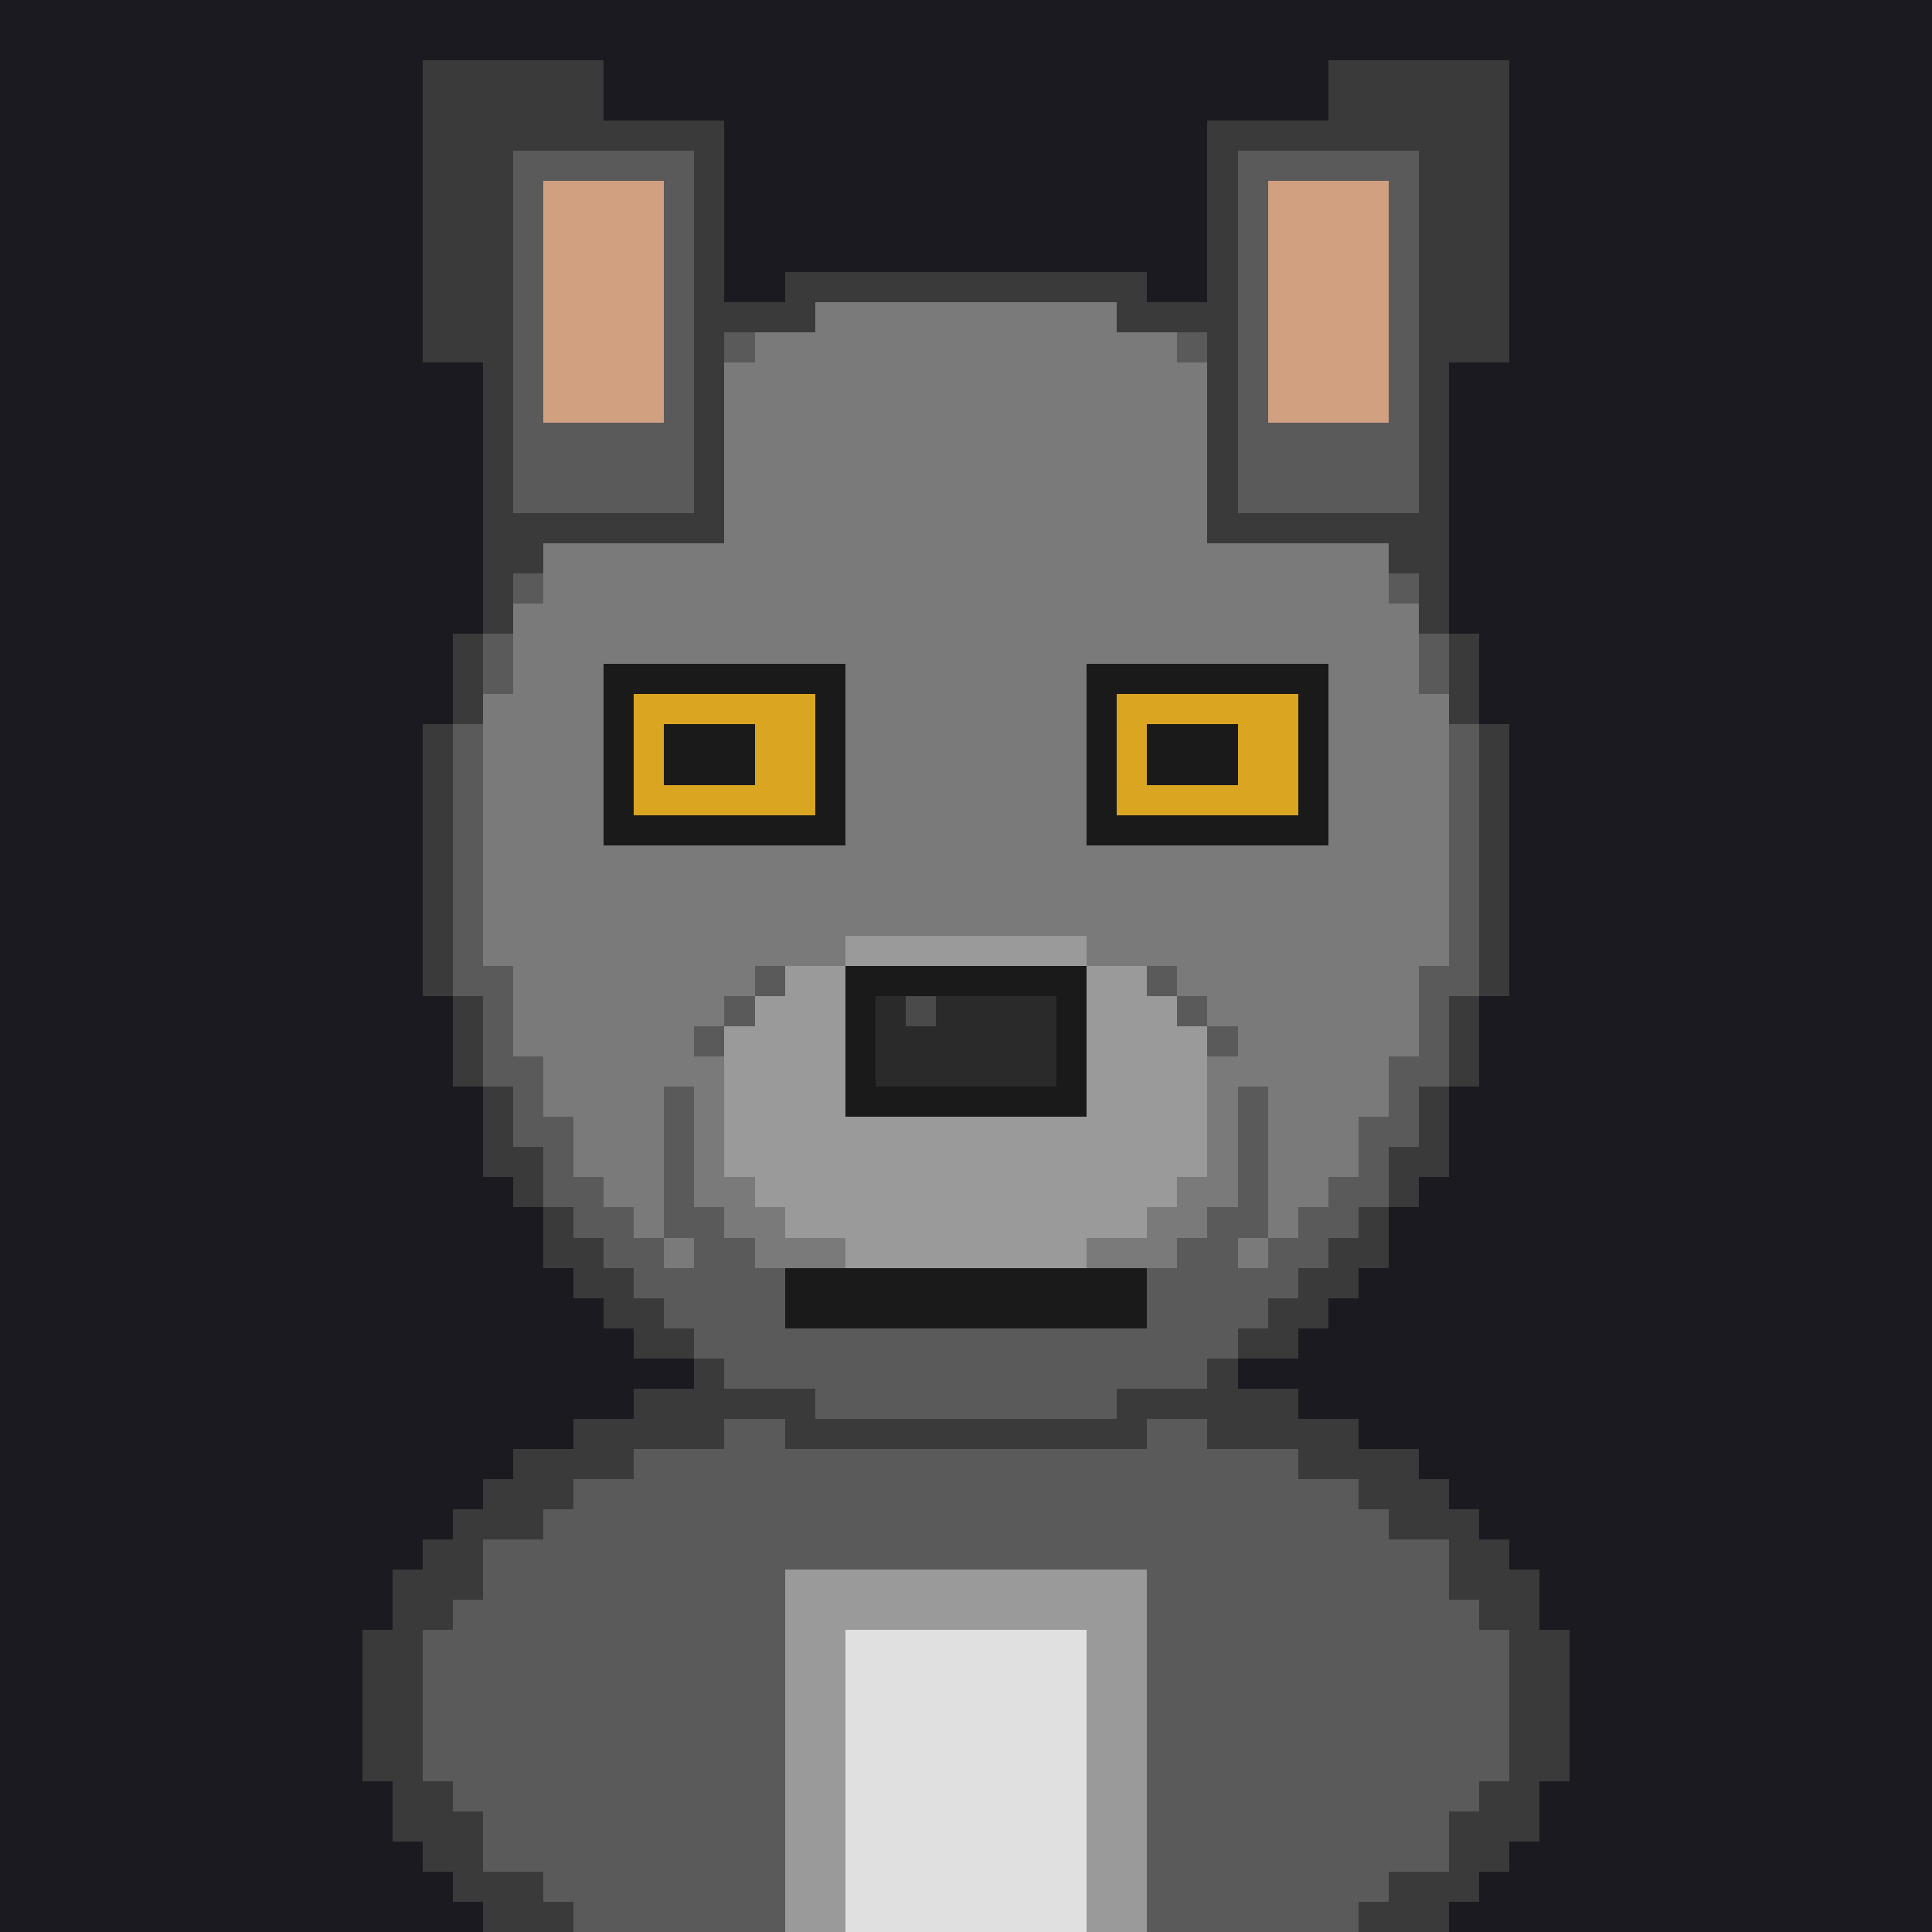
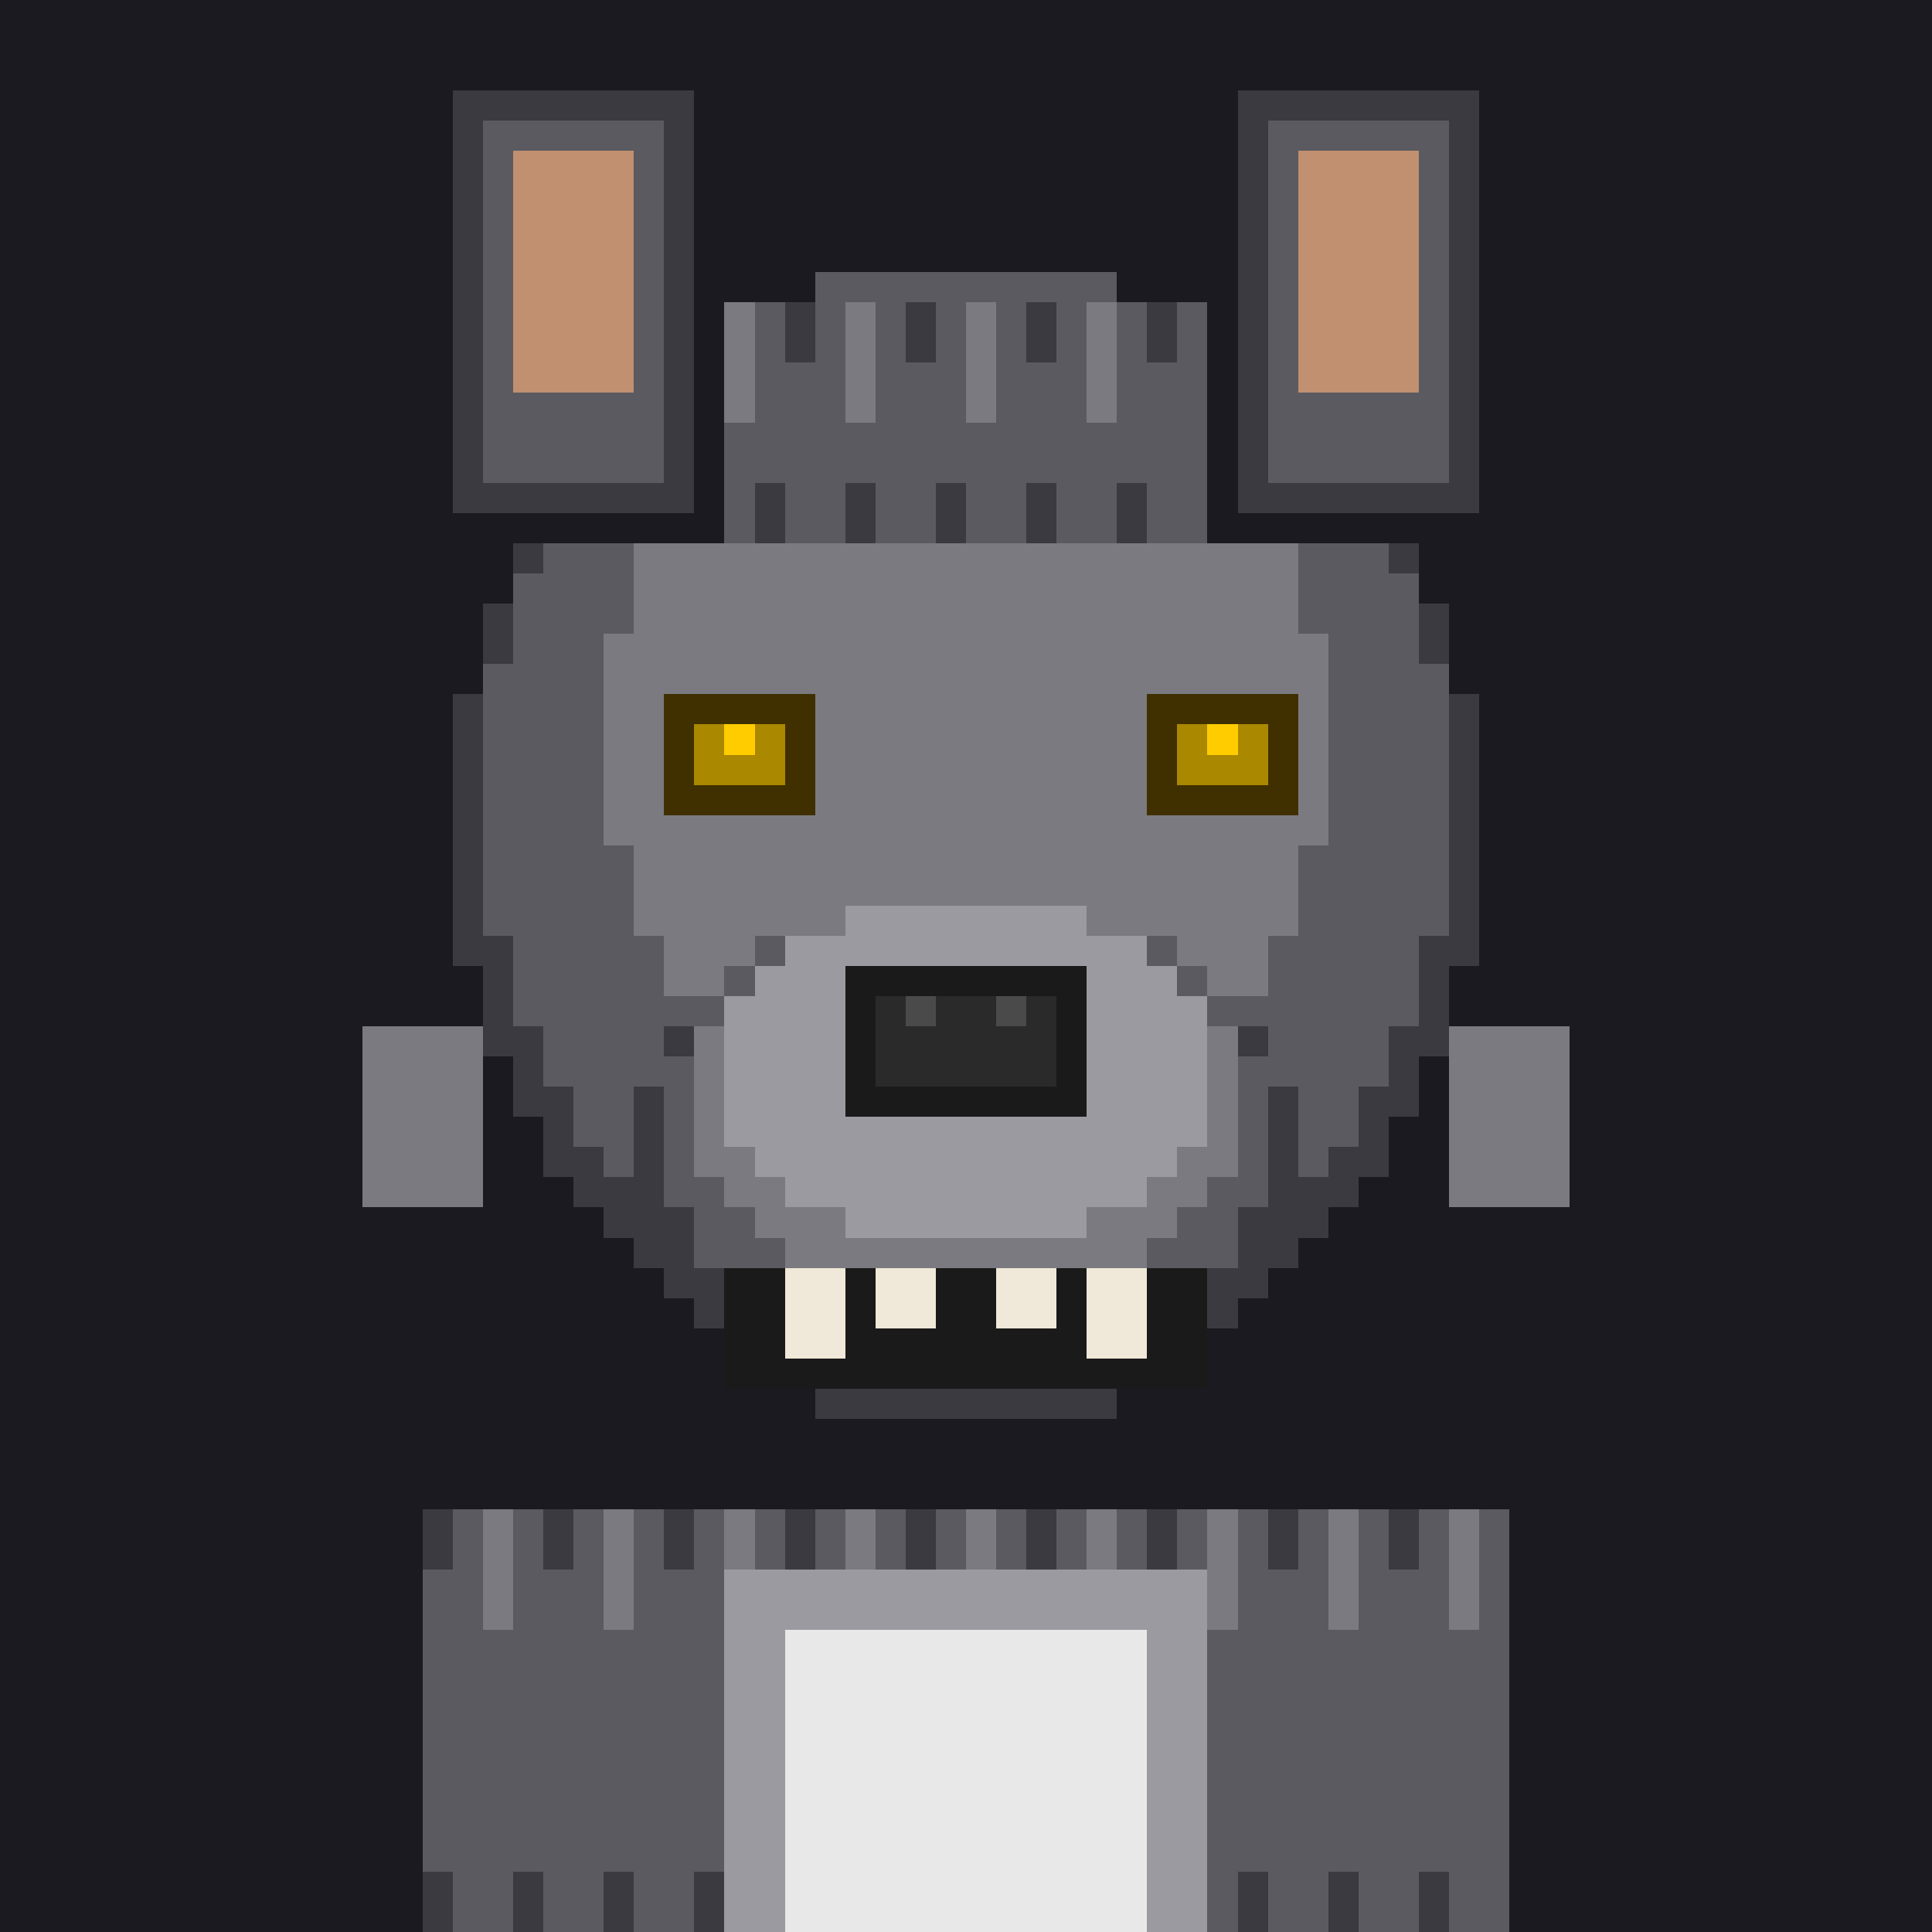
<svg xmlns="http://www.w3.org/2000/svg" viewBox="0 0 64 64" shape-rendering="crispEdges">
  <rect x="0" y="0" width="64" height="64" fill="#1a1a20" />
-   <rect x="24" y="45" width="16" height="1" fill="#3a3a3a" />
-   <rect x="21" y="46" width="22" height="1" fill="#3a3a3a" />
-   <rect x="19" y="47" width="26" height="1" fill="#3a3a3a" />
-   <rect x="17" y="48" width="30" height="1" fill="#3a3a3a" />
-   <rect x="16" y="49" width="32" height="1" fill="#3a3a3a" />
-   <rect x="15" y="50" width="34" height="1" fill="#3a3a3a" />
-   <rect x="14" y="51" width="36" height="1" fill="#3a3a3a" />
-   <rect x="13" y="52" width="38" height="1" fill="#3a3a3a" />
-   <rect x="13" y="53" width="38" height="1" fill="#3a3a3a" />
-   <rect x="12" y="54" width="40" height="1" fill="#3a3a3a" />
-   <rect x="12" y="55" width="40" height="1" fill="#3a3a3a" />
-   <rect x="12" y="56" width="40" height="1" fill="#3a3a3a" />
-   <rect x="12" y="57" width="40" height="1" fill="#3a3a3a" />
-   <rect x="12" y="58" width="40" height="1" fill="#3a3a3a" />
-   <rect x="13" y="59" width="38" height="1" fill="#3a3a3a" />
-   <rect x="13" y="60" width="38" height="1" fill="#3a3a3a" />
-   <rect x="14" y="61" width="36" height="1" fill="#3a3a3a" />
-   <rect x="15" y="62" width="34" height="1" fill="#3a3a3a" />
-   <rect x="16" y="63" width="32" height="1" fill="#3a3a3a" />
-   <rect x="17" y="64" width="30" height="1" fill="#3a3a3a" />
-   <rect x="19" y="65" width="26" height="1" fill="#3a3a3a" />
-   <rect x="21" y="66" width="22" height="1" fill="#3a3a3a" />
-   <rect x="24" y="67" width="16" height="1" fill="#3a3a3a" />
-   <rect x="24" y="47" width="16" height="1" fill="#5a5a5a" />
-   <rect x="21" y="48" width="22" height="1" fill="#5a5a5a" />
-   <rect x="19" y="49" width="26" height="1" fill="#5a5a5a" />
-   <rect x="18" y="50" width="28" height="1" fill="#5a5a5a" />
-   <rect x="16" y="51" width="32" height="1" fill="#5a5a5a" />
-   <rect x="16" y="52" width="32" height="1" fill="#5a5a5a" />
-   <rect x="15" y="53" width="34" height="1" fill="#5a5a5a" />
-   <rect x="14" y="54" width="36" height="1" fill="#5a5a5a" />
-   <rect x="14" y="55" width="36" height="1" fill="#5a5a5a" />
-   <rect x="14" y="56" width="36" height="1" fill="#5a5a5a" />
-   <rect x="14" y="57" width="36" height="1" fill="#5a5a5a" />
-   <rect x="14" y="58" width="36" height="1" fill="#5a5a5a" />
-   <rect x="15" y="59" width="34" height="1" fill="#5a5a5a" />
-   <rect x="16" y="60" width="32" height="1" fill="#5a5a5a" />
-   <rect x="16" y="61" width="32" height="1" fill="#5a5a5a" />
-   <rect x="18" y="62" width="28" height="1" fill="#5a5a5a" />
-   <rect x="19" y="63" width="26" height="1" fill="#5a5a5a" />
-   <rect x="21" y="64" width="22" height="1" fill="#5a5a5a" />
-   <rect x="24" y="65" width="16" height="1" fill="#5a5a5a" />
-   <rect x="26" y="9" width="12" height="1" fill="#3a3a3a" />
-   <rect x="24" y="10" width="16" height="1" fill="#3a3a3a" />
-   <rect x="23" y="11" width="18" height="1" fill="#3a3a3a" />
-   <rect x="21" y="12" width="22" height="1" fill="#3a3a3a" />
-   <rect x="20" y="13" width="24" height="1" fill="#3a3a3a" />
-   <rect x="19" y="14" width="26" height="1" fill="#3a3a3a" />
-   <rect x="18" y="15" width="28" height="1" fill="#3a3a3a" />
-   <rect x="18" y="16" width="28" height="1" fill="#3a3a3a" />
-   <rect x="17" y="17" width="30" height="1" fill="#3a3a3a" />
-   <rect x="16" y="18" width="32" height="1" fill="#3a3a3a" />
-   <rect x="16" y="19" width="32" height="1" fill="#3a3a3a" />
-   <rect x="16" y="20" width="32" height="1" fill="#3a3a3a" />
-   <rect x="15" y="21" width="34" height="1" fill="#3a3a3a" />
-   <rect x="15" y="22" width="34" height="1" fill="#3a3a3a" />
-   <rect x="15" y="23" width="34" height="1" fill="#3a3a3a" />
-   <rect x="14" y="24" width="36" height="1" fill="#3a3a3a" />
-   <rect x="14" y="25" width="36" height="1" fill="#3a3a3a" />
-   <rect x="14" y="26" width="36" height="1" fill="#3a3a3a" />
-   <rect x="14" y="27" width="36" height="1" fill="#3a3a3a" />
-   <rect x="14" y="28" width="36" height="1" fill="#3a3a3a" />
-   <rect x="14" y="29" width="36" height="1" fill="#3a3a3a" />
-   <rect x="14" y="30" width="36" height="1" fill="#3a3a3a" />
-   <rect x="14" y="31" width="36" height="1" fill="#3a3a3a" />
-   <rect x="14" y="32" width="36" height="1" fill="#3a3a3a" />
-   <rect x="15" y="33" width="34" height="1" fill="#3a3a3a" />
-   <rect x="15" y="34" width="34" height="1" fill="#3a3a3a" />
-   <rect x="15" y="35" width="34" height="1" fill="#3a3a3a" />
-   <rect x="16" y="36" width="32" height="1" fill="#3a3a3a" />
-   <rect x="16" y="37" width="32" height="1" fill="#3a3a3a" />
-   <rect x="16" y="38" width="32" height="1" fill="#3a3a3a" />
-   <rect x="17" y="39" width="30" height="1" fill="#3a3a3a" />
-   <rect x="18" y="40" width="28" height="1" fill="#3a3a3a" />
-   <rect x="18" y="41" width="28" height="1" fill="#3a3a3a" />
-   <rect x="19" y="42" width="26" height="1" fill="#3a3a3a" />
-   <rect x="20" y="43" width="24" height="1" fill="#3a3a3a" />
-   <rect x="21" y="44" width="22" height="1" fill="#3a3a3a" />
-   <rect x="23" y="45" width="18" height="1" fill="#3a3a3a" />
-   <rect x="24" y="46" width="16" height="1" fill="#3a3a3a" />
-   <rect x="26" y="47" width="12" height="1" fill="#3a3a3a" />
-   <rect x="27" y="10" width="10" height="1" fill="#5a5a5a" />
-   <rect x="24" y="11" width="16" height="1" fill="#5a5a5a" />
-   <rect x="23" y="12" width="18" height="1" fill="#5a5a5a" />
-   <rect x="22" y="13" width="20" height="1" fill="#5a5a5a" />
-   <rect x="21" y="14" width="22" height="1" fill="#5a5a5a" />
-   <rect x="20" y="15" width="24" height="1" fill="#5a5a5a" />
-   <rect x="19" y="16" width="26" height="1" fill="#5a5a5a" />
-   <rect x="18" y="17" width="28" height="1" fill="#5a5a5a" />
-   <rect x="18" y="18" width="28" height="1" fill="#5a5a5a" />
-   <rect x="17" y="19" width="30" height="1" fill="#5a5a5a" />
-   <rect x="17" y="20" width="30" height="1" fill="#5a5a5a" />
-   <rect x="16" y="21" width="32" height="1" fill="#5a5a5a" />
-   <rect x="16" y="22" width="32" height="1" fill="#5a5a5a" />
-   <rect x="16" y="23" width="32" height="1" fill="#5a5a5a" />
-   <rect x="15" y="24" width="34" height="1" fill="#5a5a5a" />
-   <rect x="15" y="25" width="34" height="1" fill="#5a5a5a" />
-   <rect x="15" y="26" width="34" height="1" fill="#5a5a5a" />
-   <rect x="15" y="27" width="34" height="1" fill="#5a5a5a" />
-   <rect x="15" y="28" width="34" height="1" fill="#5a5a5a" />
-   <rect x="15" y="29" width="34" height="1" fill="#5a5a5a" />
-   <rect x="15" y="30" width="34" height="1" fill="#5a5a5a" />
-   <rect x="15" y="31" width="34" height="1" fill="#5a5a5a" />
-   <rect x="15" y="32" width="34" height="1" fill="#5a5a5a" />
-   <rect x="16" y="33" width="32" height="1" fill="#5a5a5a" />
-   <rect x="16" y="34" width="32" height="1" fill="#5a5a5a" />
-   <rect x="16" y="35" width="32" height="1" fill="#5a5a5a" />
-   <rect x="17" y="36" width="30" height="1" fill="#5a5a5a" />
-   <rect x="17" y="37" width="30" height="1" fill="#5a5a5a" />
-   <rect x="18" y="38" width="28" height="1" fill="#5a5a5a" />
-   <rect x="18" y="39" width="28" height="1" fill="#5a5a5a" />
-   <rect x="19" y="40" width="26" height="1" fill="#5a5a5a" />
-   <rect x="20" y="41" width="24" height="1" fill="#5a5a5a" />
-   <rect x="21" y="42" width="22" height="1" fill="#5a5a5a" />
-   <rect x="22" y="43" width="20" height="1" fill="#5a5a5a" />
-   <rect x="23" y="44" width="18" height="1" fill="#5a5a5a" />
-   <rect x="24" y="45" width="16" height="1" fill="#5a5a5a" />
-   <rect x="27" y="46" width="10" height="1" fill="#5a5a5a" />
-   <rect x="27" y="10" width="10" height="1" fill="#7a7a7a" />
-   <rect x="25" y="11" width="14" height="1" fill="#7a7a7a" />
-   <rect x="23" y="12" width="18" height="1" fill="#7a7a7a" />
-   <rect x="22" y="13" width="20" height="1" fill="#7a7a7a" />
-   <rect x="21" y="14" width="22" height="1" fill="#7a7a7a" />
-   <rect x="20" y="15" width="24" height="1" fill="#7a7a7a" />
-   <rect x="19" y="16" width="26" height="1" fill="#7a7a7a" />
-   <rect x="19" y="17" width="26" height="1" fill="#7a7a7a" />
-   <rect x="18" y="18" width="28" height="1" fill="#7a7a7a" />
-   <rect x="18" y="19" width="28" height="1" fill="#7a7a7a" />
-   <rect x="17" y="20" width="30" height="1" fill="#7a7a7a" />
-   <rect x="17" y="21" width="30" height="1" fill="#7a7a7a" />
-   <rect x="17" y="22" width="30" height="1" fill="#7a7a7a" />
-   <rect x="16" y="23" width="32" height="1" fill="#7a7a7a" />
-   <rect x="16" y="24" width="32" height="1" fill="#7a7a7a" />
-   <rect x="16" y="25" width="32" height="1" fill="#7a7a7a" />
-   <rect x="16" y="26" width="32" height="1" fill="#7a7a7a" />
-   <rect x="16" y="27" width="32" height="1" fill="#7a7a7a" />
-   <rect x="16" y="28" width="32" height="1" fill="#7a7a7a" />
-   <rect x="16" y="29" width="32" height="1" fill="#7a7a7a" />
-   <rect x="16" y="30" width="32" height="1" fill="#7a7a7a" />
-   <rect x="16" y="31" width="32" height="1" fill="#7a7a7a" />
-   <rect x="17" y="32" width="30" height="1" fill="#7a7a7a" />
-   <rect x="17" y="33" width="30" height="1" fill="#7a7a7a" />
-   <rect x="17" y="34" width="30" height="1" fill="#7a7a7a" />
-   <rect x="18" y="35" width="28" height="1" fill="#7a7a7a" />
-   <rect x="18" y="36" width="28" height="1" fill="#7a7a7a" />
-   <rect x="19" y="37" width="26" height="1" fill="#7a7a7a" />
-   <rect x="19" y="38" width="26" height="1" fill="#7a7a7a" />
-   <rect x="20" y="39" width="24" height="1" fill="#7a7a7a" />
-   <rect x="21" y="40" width="22" height="1" fill="#7a7a7a" />
-   <rect x="22" y="41" width="20" height="1" fill="#7a7a7a" />
-   <rect x="23" y="42" width="18" height="1" fill="#7a7a7a" />
-   <rect x="25" y="43" width="14" height="1" fill="#7a7a7a" />
-   <rect x="27" y="44" width="10" height="1" fill="#7a7a7a" />
-   <rect x="16" y="4" width="8" height="14" fill="#3a3a3a" />
-   <rect x="14" y="2" width="6" height="10" fill="#3a3a3a" />
-   <rect x="17" y="5" width="6" height="12" fill="#5a5a5a" />
-   <rect x="18" y="6" width="4" height="8" fill="#d0a080" />
-   <rect x="40" y="4" width="8" height="14" fill="#3a3a3a" />
-   <rect x="44" y="2" width="6" height="10" fill="#3a3a3a" />
-   <rect x="41" y="5" width="6" height="12" fill="#5a5a5a" />
-   <rect x="42" y="6" width="4" height="8" fill="#d0a080" />
-   <rect x="27" y="31" width="10" height="1" fill="#5a5a5a" />
-   <rect x="25" y="32" width="14" height="1" fill="#5a5a5a" />
-   <rect x="24" y="33" width="16" height="1" fill="#5a5a5a" />
-   <rect x="23" y="34" width="18" height="1" fill="#5a5a5a" />
-   <rect x="23" y="35" width="18" height="1" fill="#5a5a5a" />
-   <rect x="22" y="36" width="20" height="1" fill="#5a5a5a" />
-   <rect x="22" y="37" width="20" height="1" fill="#5a5a5a" />
-   <rect x="22" y="38" width="20" height="1" fill="#5a5a5a" />
-   <rect x="22" y="39" width="20" height="1" fill="#5a5a5a" />
-   <rect x="22" y="40" width="20" height="1" fill="#5a5a5a" />
-   <rect x="23" y="41" width="18" height="1" fill="#5a5a5a" />
-   <rect x="23" y="42" width="18" height="1" fill="#5a5a5a" />
-   <rect x="24" y="43" width="16" height="1" fill="#5a5a5a" />
-   <rect x="25" y="44" width="14" height="1" fill="#5a5a5a" />
-   <rect x="27" y="45" width="10" height="1" fill="#5a5a5a" />
-   <rect x="27" y="31" width="10" height="1" fill="#7a7a7a" />
-   <rect x="26" y="32" width="12" height="1" fill="#7a7a7a" />
-   <rect x="25" y="33" width="14" height="1" fill="#7a7a7a" />
-   <rect x="24" y="34" width="16" height="1" fill="#7a7a7a" />
-   <rect x="23" y="35" width="18" height="1" fill="#7a7a7a" />
-   <rect x="23" y="36" width="18" height="1" fill="#7a7a7a" />
-   <rect x="23" y="37" width="18" height="1" fill="#7a7a7a" />
-   <rect x="23" y="38" width="18" height="1" fill="#7a7a7a" />
-   <rect x="23" y="39" width="18" height="1" fill="#7a7a7a" />
-   <rect x="24" y="40" width="16" height="1" fill="#7a7a7a" />
-   <rect x="25" y="41" width="14" height="1" fill="#7a7a7a" />
-   <rect x="26" y="42" width="12" height="1" fill="#7a7a7a" />
-   <rect x="27" y="43" width="10" height="1" fill="#7a7a7a" />
-   <rect x="28" y="31" width="8" height="1" fill="#9a9a9a" />
-   <rect x="26" y="32" width="12" height="1" fill="#9a9a9a" />
-   <rect x="25" y="33" width="14" height="1" fill="#9a9a9a" />
-   <rect x="24" y="34" width="16" height="1" fill="#9a9a9a" />
-   <rect x="24" y="35" width="16" height="1" fill="#9a9a9a" />
-   <rect x="24" y="36" width="16" height="1" fill="#9a9a9a" />
-   <rect x="24" y="37" width="16" height="1" fill="#9a9a9a" />
-   <rect x="24" y="38" width="16" height="1" fill="#9a9a9a" />
-   <rect x="25" y="39" width="14" height="1" fill="#9a9a9a" />
-   <rect x="26" y="40" width="12" height="1" fill="#9a9a9a" />
-   <rect x="28" y="41" width="8" height="1" fill="#9a9a9a" />
+   <rect x="14" y="50" width="36" height="14" fill="#5a5a60" />
+   <rect x="14" y="50" width="1" height="2" fill="#3a3a40" />
+   <rect x="16" y="50" width="1" height="4" fill="#7a7a80" />
+   <rect x="18" y="50" width="1" height="2" fill="#3a3a40" />
+   <rect x="20" y="50" width="1" height="4" fill="#7a7a80" />
+   <rect x="22" y="50" width="1" height="2" fill="#3a3a40" />
+   <rect x="24" y="50" width="1" height="4" fill="#7a7a80" />
+   <rect x="26" y="50" width="1" height="2" fill="#3a3a40" />
+   <rect x="28" y="50" width="1" height="4" fill="#7a7a80" />
+   <rect x="30" y="50" width="1" height="2" fill="#3a3a40" />
+   <rect x="32" y="50" width="1" height="4" fill="#7a7a80" />
+   <rect x="34" y="50" width="1" height="2" fill="#3a3a40" />
+   <rect x="36" y="50" width="1" height="4" fill="#7a7a80" />
+   <rect x="38" y="50" width="1" height="2" fill="#3a3a40" />
+   <rect x="40" y="50" width="1" height="4" fill="#7a7a80" />
+   <rect x="42" y="50" width="1" height="2" fill="#3a3a40" />
+   <rect x="44" y="50" width="1" height="4" fill="#7a7a80" />
+   <rect x="46" y="50" width="1" height="2" fill="#3a3a40" />
+   <rect x="48" y="50" width="1" height="4" fill="#7a7a80" />
+   <rect x="14" y="62" width="1" height="2" fill="#3a3a40" />
+   <rect x="17" y="62" width="1" height="2" fill="#3a3a40" />
+   <rect x="20" y="62" width="1" height="2" fill="#3a3a40" />
+   <rect x="23" y="62" width="1" height="2" fill="#3a3a40" />
+   <rect x="26" y="62" width="1" height="2" fill="#3a3a40" />
+   <rect x="29" y="62" width="1" height="2" fill="#3a3a40" />
+   <rect x="32" y="62" width="1" height="2" fill="#3a3a40" />
+   <rect x="35" y="62" width="1" height="2" fill="#3a3a40" />
+   <rect x="38" y="62" width="1" height="2" fill="#3a3a40" />
+   <rect x="41" y="62" width="1" height="2" fill="#3a3a40" />
+   <rect x="44" y="62" width="1" height="2" fill="#3a3a40" />
+   <rect x="47" y="62" width="1" height="2" fill="#3a3a40" />
+   <rect x="26" y="9" width="12" height="1" fill="#1a1a20" />
+   <rect x="24" y="10" width="16" height="1" fill="#1a1a20" />
+   <rect x="23" y="11" width="18" height="1" fill="#1a1a20" />
+   <rect x="21" y="12" width="22" height="1" fill="#1a1a20" />
+   <rect x="20" y="13" width="24" height="1" fill="#1a1a20" />
+   <rect x="19" y="14" width="26" height="1" fill="#1a1a20" />
+   <rect x="18" y="15" width="28" height="1" fill="#1a1a20" />
+   <rect x="18" y="16" width="28" height="1" fill="#1a1a20" />
+   <rect x="17" y="17" width="30" height="1" fill="#1a1a20" />
+   <rect x="16" y="18" width="32" height="1" fill="#1a1a20" />
+   <rect x="16" y="19" width="32" height="1" fill="#1a1a20" />
+   <rect x="16" y="20" width="32" height="1" fill="#1a1a20" />
+   <rect x="15" y="21" width="34" height="1" fill="#1a1a20" />
+   <rect x="15" y="22" width="34" height="1" fill="#1a1a20" />
+   <rect x="15" y="23" width="34" height="1" fill="#1a1a20" />
+   <rect x="14" y="24" width="36" height="1" fill="#1a1a20" />
+   <rect x="14" y="25" width="36" height="1" fill="#1a1a20" />
+   <rect x="14" y="26" width="36" height="1" fill="#1a1a20" />
+   <rect x="14" y="27" width="36" height="1" fill="#1a1a20" />
+   <rect x="14" y="28" width="36" height="1" fill="#1a1a20" />
+   <rect x="14" y="29" width="36" height="1" fill="#1a1a20" />
+   <rect x="14" y="30" width="36" height="1" fill="#1a1a20" />
+   <rect x="14" y="31" width="36" height="1" fill="#1a1a20" />
+   <rect x="14" y="32" width="36" height="1" fill="#1a1a20" />
+   <rect x="15" y="33" width="34" height="1" fill="#1a1a20" />
+   <rect x="15" y="34" width="34" height="1" fill="#1a1a20" />
+   <rect x="15" y="35" width="34" height="1" fill="#1a1a20" />
+   <rect x="16" y="36" width="32" height="1" fill="#1a1a20" />
+   <rect x="16" y="37" width="32" height="1" fill="#1a1a20" />
+   <rect x="16" y="38" width="32" height="1" fill="#1a1a20" />
+   <rect x="17" y="39" width="30" height="1" fill="#1a1a20" />
+   <rect x="18" y="40" width="28" height="1" fill="#1a1a20" />
+   <rect x="18" y="41" width="28" height="1" fill="#1a1a20" />
+   <rect x="19" y="42" width="26" height="1" fill="#1a1a20" />
+   <rect x="20" y="43" width="24" height="1" fill="#1a1a20" />
+   <rect x="21" y="44" width="22" height="1" fill="#1a1a20" />
+   <rect x="23" y="45" width="18" height="1" fill="#1a1a20" />
+   <rect x="24" y="46" width="16" height="1" fill="#1a1a20" />
+   <rect x="26" y="47" width="12" height="1" fill="#1a1a20" />
+   <rect x="27" y="9" width="10" height="1" fill="#3a3a40" />
+   <rect x="24" y="10" width="16" height="1" fill="#3a3a40" />
+   <rect x="23" y="11" width="18" height="1" fill="#3a3a40" />
+   <rect x="22" y="12" width="20" height="1" fill="#3a3a40" />
+   <rect x="21" y="13" width="22" height="1" fill="#3a3a40" />
+   <rect x="20" y="14" width="24" height="1" fill="#3a3a40" />
+   <rect x="19" y="15" width="26" height="1" fill="#3a3a40" />
+   <rect x="18" y="16" width="28" height="1" fill="#3a3a40" />
+   <rect x="18" y="17" width="28" height="1" fill="#3a3a40" />
+   <rect x="17" y="18" width="30" height="1" fill="#3a3a40" />
+   <rect x="17" y="19" width="30" height="1" fill="#3a3a40" />
+   <rect x="16" y="20" width="32" height="1" fill="#3a3a40" />
+   <rect x="16" y="21" width="32" height="1" fill="#3a3a40" />
+   <rect x="16" y="22" width="32" height="1" fill="#3a3a40" />
+   <rect x="15" y="23" width="34" height="1" fill="#3a3a40" />
+   <rect x="15" y="24" width="34" height="1" fill="#3a3a40" />
+   <rect x="15" y="25" width="34" height="1" fill="#3a3a40" />
+   <rect x="15" y="26" width="34" height="1" fill="#3a3a40" />
+   <rect x="15" y="27" width="34" height="1" fill="#3a3a40" />
+   <rect x="15" y="28" width="34" height="1" fill="#3a3a40" />
+   <rect x="15" y="29" width="34" height="1" fill="#3a3a40" />
+   <rect x="15" y="30" width="34" height="1" fill="#3a3a40" />
+   <rect x="15" y="31" width="34" height="1" fill="#3a3a40" />
+   <rect x="16" y="32" width="32" height="1" fill="#3a3a40" />
+   <rect x="16" y="33" width="32" height="1" fill="#3a3a40" />
+   <rect x="16" y="34" width="32" height="1" fill="#3a3a40" />
+   <rect x="17" y="35" width="30" height="1" fill="#3a3a40" />
+   <rect x="17" y="36" width="30" height="1" fill="#3a3a40" />
+   <rect x="18" y="37" width="28" height="1" fill="#3a3a40" />
+   <rect x="18" y="38" width="28" height="1" fill="#3a3a40" />
+   <rect x="19" y="39" width="26" height="1" fill="#3a3a40" />
+   <rect x="20" y="40" width="24" height="1" fill="#3a3a40" />
+   <rect x="21" y="41" width="22" height="1" fill="#3a3a40" />
+   <rect x="22" y="42" width="20" height="1" fill="#3a3a40" />
+   <rect x="23" y="43" width="18" height="1" fill="#3a3a40" />
+   <rect x="24" y="44" width="16" height="1" fill="#3a3a40" />
+   <rect x="27" y="45" width="10" height="1" fill="#3a3a40" />
+   <rect x="27" y="9" width="10" height="1" fill="#5a5a60" />
+   <rect x="25" y="10" width="14" height="1" fill="#5a5a60" />
+   <rect x="23" y="11" width="18" height="1" fill="#5a5a60" />
+   <rect x="22" y="12" width="20" height="1" fill="#5a5a60" />
+   <rect x="21" y="13" width="22" height="1" fill="#5a5a60" />
+   <rect x="20" y="14" width="24" height="1" fill="#5a5a60" />
+   <rect x="19" y="15" width="26" height="1" fill="#5a5a60" />
+   <rect x="19" y="16" width="26" height="1" fill="#5a5a60" />
+   <rect x="18" y="17" width="28" height="1" fill="#5a5a60" />
+   <rect x="18" y="18" width="28" height="1" fill="#5a5a60" />
+   <rect x="17" y="19" width="30" height="1" fill="#5a5a60" />
+   <rect x="17" y="20" width="30" height="1" fill="#5a5a60" />
+   <rect x="17" y="21" width="30" height="1" fill="#5a5a60" />
+   <rect x="16" y="22" width="32" height="1" fill="#5a5a60" />
+   <rect x="16" y="23" width="32" height="1" fill="#5a5a60" />
+   <rect x="16" y="24" width="32" height="1" fill="#5a5a60" />
+   <rect x="16" y="25" width="32" height="1" fill="#5a5a60" />
+   <rect x="16" y="26" width="32" height="1" fill="#5a5a60" />
+   <rect x="16" y="27" width="32" height="1" fill="#5a5a60" />
+   <rect x="16" y="28" width="32" height="1" fill="#5a5a60" />
+   <rect x="16" y="29" width="32" height="1" fill="#5a5a60" />
+   <rect x="16" y="30" width="32" height="1" fill="#5a5a60" />
+   <rect x="17" y="31" width="30" height="1" fill="#5a5a60" />
+   <rect x="17" y="32" width="30" height="1" fill="#5a5a60" />
+   <rect x="17" y="33" width="30" height="1" fill="#5a5a60" />
+   <rect x="18" y="34" width="28" height="1" fill="#5a5a60" />
+   <rect x="18" y="35" width="28" height="1" fill="#5a5a60" />
+   <rect x="19" y="36" width="26" height="1" fill="#5a5a60" />
+   <rect x="19" y="37" width="26" height="1" fill="#5a5a60" />
+   <rect x="20" y="38" width="24" height="1" fill="#5a5a60" />
+   <rect x="21" y="39" width="22" height="1" fill="#5a5a60" />
+   <rect x="22" y="40" width="20" height="1" fill="#5a5a60" />
+   <rect x="23" y="41" width="18" height="1" fill="#5a5a60" />
+   <rect x="25" y="42" width="14" height="1" fill="#5a5a60" />
+   <rect x="27" y="43" width="10" height="1" fill="#5a5a60" />
+   <rect x="28" y="11" width="8" height="1" fill="#7a7a80" />
+   <rect x="26" y="12" width="12" height="1" fill="#7a7a80" />
+   <rect x="25" y="13" width="14" height="1" fill="#7a7a80" />
+   <rect x="24" y="14" width="16" height="1" fill="#7a7a80" />
+   <rect x="23" y="15" width="18" height="1" fill="#7a7a80" />
+   <rect x="22" y="16" width="20" height="1" fill="#7a7a80" />
+   <rect x="22" y="17" width="20" height="1" fill="#7a7a80" />
+   <rect x="21" y="18" width="22" height="1" fill="#7a7a80" />
+   <rect x="21" y="19" width="22" height="1" fill="#7a7a80" />
+   <rect x="21" y="20" width="22" height="1" fill="#7a7a80" />
+   <rect x="20" y="21" width="24" height="1" fill="#7a7a80" />
+   <rect x="20" y="22" width="24" height="1" fill="#7a7a80" />
+   <rect x="20" y="23" width="24" height="1" fill="#7a7a80" />
+   <rect x="20" y="24" width="24" height="1" fill="#7a7a80" />
+   <rect x="20" y="25" width="24" height="1" fill="#7a7a80" />
+   <rect x="20" y="26" width="24" height="1" fill="#7a7a80" />
+   <rect x="20" y="27" width="24" height="1" fill="#7a7a80" />
+   <rect x="21" y="28" width="22" height="1" fill="#7a7a80" />
+   <rect x="21" y="29" width="22" height="1" fill="#7a7a80" />
+   <rect x="21" y="30" width="22" height="1" fill="#7a7a80" />
+   <rect x="22" y="31" width="20" height="1" fill="#7a7a80" />
+   <rect x="22" y="32" width="20" height="1" fill="#7a7a80" />
+   <rect x="23" y="33" width="18" height="1" fill="#7a7a80" />
+   <rect x="24" y="34" width="16" height="1" fill="#7a7a80" />
+   <rect x="25" y="35" width="14" height="1" fill="#7a7a80" />
+   <rect x="26" y="36" width="12" height="1" fill="#7a7a80" />
+   <rect x="28" y="37" width="8" height="1" fill="#7a7a80" />
+   <rect x="22" y="10" width="20" height="8" fill="#5a5a60" />
+   <rect x="22" y="10" width="1" height="2" fill="#3a3a40" />
+   <rect x="24" y="10" width="1" height="4" fill="#7a7a80" />
+   <rect x="26" y="10" width="1" height="2" fill="#3a3a40" />
+   <rect x="28" y="10" width="1" height="4" fill="#7a7a80" />
+   <rect x="30" y="10" width="1" height="2" fill="#3a3a40" />
+   <rect x="32" y="10" width="1" height="4" fill="#7a7a80" />
+   <rect x="34" y="10" width="1" height="2" fill="#3a3a40" />
+   <rect x="36" y="10" width="1" height="4" fill="#7a7a80" />
+   <rect x="38" y="10" width="1" height="2" fill="#3a3a40" />
+   <rect x="40" y="10" width="1" height="4" fill="#7a7a80" />
+   <rect x="22" y="16" width="1" height="2" fill="#3a3a40" />
+   <rect x="25" y="16" width="1" height="2" fill="#3a3a40" />
+   <rect x="28" y="16" width="1" height="2" fill="#3a3a40" />
+   <rect x="31" y="16" width="1" height="2" fill="#3a3a40" />
+   <rect x="34" y="16" width="1" height="2" fill="#3a3a40" />
+   <rect x="37" y="16" width="1" height="2" fill="#3a3a40" />
+   <rect x="40" y="16" width="1" height="2" fill="#3a3a40" />
+   <rect x="14" y="2" width="10" height="16" fill="#1a1a20" />
+   <rect x="15" y="3" width="8" height="14" fill="#3a3a40" />
+   <rect x="16" y="4" width="6" height="12" fill="#5a5a60" />
+   <rect x="17" y="5" width="4" height="8" fill="#c09070" />
+   <rect x="40" y="2" width="10" height="16" fill="#1a1a20" />
+   <rect x="41" y="3" width="8" height="14" fill="#3a3a40" />
+   <rect x="42" y="4" width="6" height="12" fill="#5a5a60" />
+   <rect x="43" y="5" width="4" height="8" fill="#c09070" />
+   <rect x="27" y="30" width="10" height="1" fill="#3a3a40" />
+   <rect x="25" y="31" width="14" height="1" fill="#3a3a40" />
+   <rect x="24" y="32" width="16" height="1" fill="#3a3a40" />
+   <rect x="23" y="33" width="18" height="1" fill="#3a3a40" />
+   <rect x="22" y="34" width="20" height="1" fill="#3a3a40" />
+   <rect x="22" y="35" width="20" height="1" fill="#3a3a40" />
+   <rect x="21" y="36" width="22" height="1" fill="#3a3a40" />
+   <rect x="21" y="37" width="22" height="1" fill="#3a3a40" />
+   <rect x="21" y="38" width="22" height="1" fill="#3a3a40" />
+   <rect x="21" y="39" width="22" height="1" fill="#3a3a40" />
+   <rect x="21" y="40" width="22" height="1" fill="#3a3a40" />
+   <rect x="22" y="41" width="20" height="1" fill="#3a3a40" />
+   <rect x="22" y="42" width="20" height="1" fill="#3a3a40" />
+   <rect x="23" y="43" width="18" height="1" fill="#3a3a40" />
+   <rect x="24" y="44" width="16" height="1" fill="#3a3a40" />
+   <rect x="25" y="45" width="14" height="1" fill="#3a3a40" />
+   <rect x="27" y="46" width="10" height="1" fill="#3a3a40" />
+   <rect x="27" y="30" width="10" height="1" fill="#5a5a60" />
+   <rect x="25" y="31" width="14" height="1" fill="#5a5a60" />
+   <rect x="24" y="32" width="16" height="1" fill="#5a5a60" />
+   <rect x="23" y="33" width="18" height="1" fill="#5a5a60" />
+   <rect x="23" y="34" width="18" height="1" fill="#5a5a60" />
+   <rect x="22" y="35" width="20" height="1" fill="#5a5a60" />
+   <rect x="22" y="36" width="20" height="1" fill="#5a5a60" />
+   <rect x="22" y="37" width="20" height="1" fill="#5a5a60" />
+   <rect x="22" y="38" width="20" height="1" fill="#5a5a60" />
+   <rect x="22" y="39" width="20" height="1" fill="#5a5a60" />
+   <rect x="23" y="40" width="18" height="1" fill="#5a5a60" />
+   <rect x="23" y="41" width="18" height="1" fill="#5a5a60" />
+   <rect x="24" y="42" width="16" height="1" fill="#5a5a60" />
+   <rect x="25" y="43" width="14" height="1" fill="#5a5a60" />
+   <rect x="27" y="44" width="10" height="1" fill="#5a5a60" />
+   <rect x="27" y="30" width="10" height="1" fill="#7a7a80" />
+   <rect x="26" y="31" width="12" height="1" fill="#7a7a80" />
+   <rect x="25" y="32" width="14" height="1" fill="#7a7a80" />
+   <rect x="24" y="33" width="16" height="1" fill="#7a7a80" />
+   <rect x="23" y="34" width="18" height="1" fill="#7a7a80" />
+   <rect x="23" y="35" width="18" height="1" fill="#7a7a80" />
+   <rect x="23" y="36" width="18" height="1" fill="#7a7a80" />
+   <rect x="23" y="37" width="18" height="1" fill="#7a7a80" />
+   <rect x="23" y="38" width="18" height="1" fill="#7a7a80" />
+   <rect x="24" y="39" width="16" height="1" fill="#7a7a80" />
+   <rect x="25" y="40" width="14" height="1" fill="#7a7a80" />
+   <rect x="26" y="41" width="12" height="1" fill="#7a7a80" />
+   <rect x="27" y="42" width="10" height="1" fill="#7a7a80" />
+   <rect x="28" y="30" width="8" height="1" fill="#9a9aa0" />
+   <rect x="26" y="31" width="12" height="1" fill="#9a9aa0" />
+   <rect x="25" y="32" width="14" height="1" fill="#9a9aa0" />
+   <rect x="24" y="33" width="16" height="1" fill="#9a9aa0" />
+   <rect x="24" y="34" width="16" height="1" fill="#9a9aa0" />
+   <rect x="24" y="35" width="16" height="1" fill="#9a9aa0" />
+   <rect x="24" y="36" width="16" height="1" fill="#9a9aa0" />
+   <rect x="24" y="37" width="16" height="1" fill="#9a9aa0" />
+   <rect x="25" y="38" width="14" height="1" fill="#9a9aa0" />
+   <rect x="26" y="39" width="12" height="1" fill="#9a9aa0" />
+   <rect x="28" y="40" width="8" height="1" fill="#9a9aa0" />
  <rect x="28" y="32" width="8" height="5" fill="#1a1a1a" />
  <rect x="29" y="33" width="6" height="3" fill="#2a2a2a" />
  <rect x="30" y="33" width="1" height="1" fill="#4a4a4a" />
-   <rect x="20" y="22" width="8" height="6" fill="#1a1a1a" />
-   <rect x="36" y="22" width="8" height="6" fill="#1a1a1a" />
-   <rect x="21" y="23" width="6" height="4" fill="#daa520" />
-   <rect x="37" y="23" width="6" height="4" fill="#daa520" />
-   <rect x="22" y="24" width="3" height="2" fill="#1a1a1a" />
-   <rect x="38" y="24" width="3" height="2" fill="#1a1a1a" />
-   <rect x="26" y="42" width="12" height="2" fill="#1a1a1a" />
-   <rect x="26" y="52" width="12" height="12" fill="#9a9a9a" />
-   <rect x="28" y="54" width="8" height="10" fill="#e0e0e0" />
+   <rect x="33" y="33" width="1" height="1" fill="#4a4a4a" />
+   <rect x="22" y="23" width="5" height="4" fill="#403000" />
+   <rect x="38" y="23" width="5" height="4" fill="#403000" />
+   <rect x="23" y="24" width="3" height="2" fill="#aa8800" />
+   <rect x="39" y="24" width="3" height="2" fill="#aa8800" />
+   <rect x="24" y="24" width="1" height="1" fill="#ffcc00" />
+   <rect x="40" y="24" width="1" height="1" fill="#ffcc00" />
+   <rect x="24" y="42" width="16" height="4" fill="#1a1a1a" />
+   <rect x="26" y="42" width="2" height="3" fill="#f0e8d8" />
+   <rect x="29" y="42" width="2" height="2" fill="#f0e8d8" />
+   <rect x="33" y="42" width="2" height="2" fill="#f0e8d8" />
+   <rect x="36" y="42" width="2" height="3" fill="#f0e8d8" />
+   <rect x="24" y="52" width="16" height="12" fill="#9a9aa0" />
+   <rect x="26" y="54" width="12" height="10" fill="#e8e8e8" />
+   <rect x="12" y="34" width="4" height="6" fill="#7a7a80" />
+   <rect x="48" y="34" width="4" height="6" fill="#7a7a80" />
</svg>
